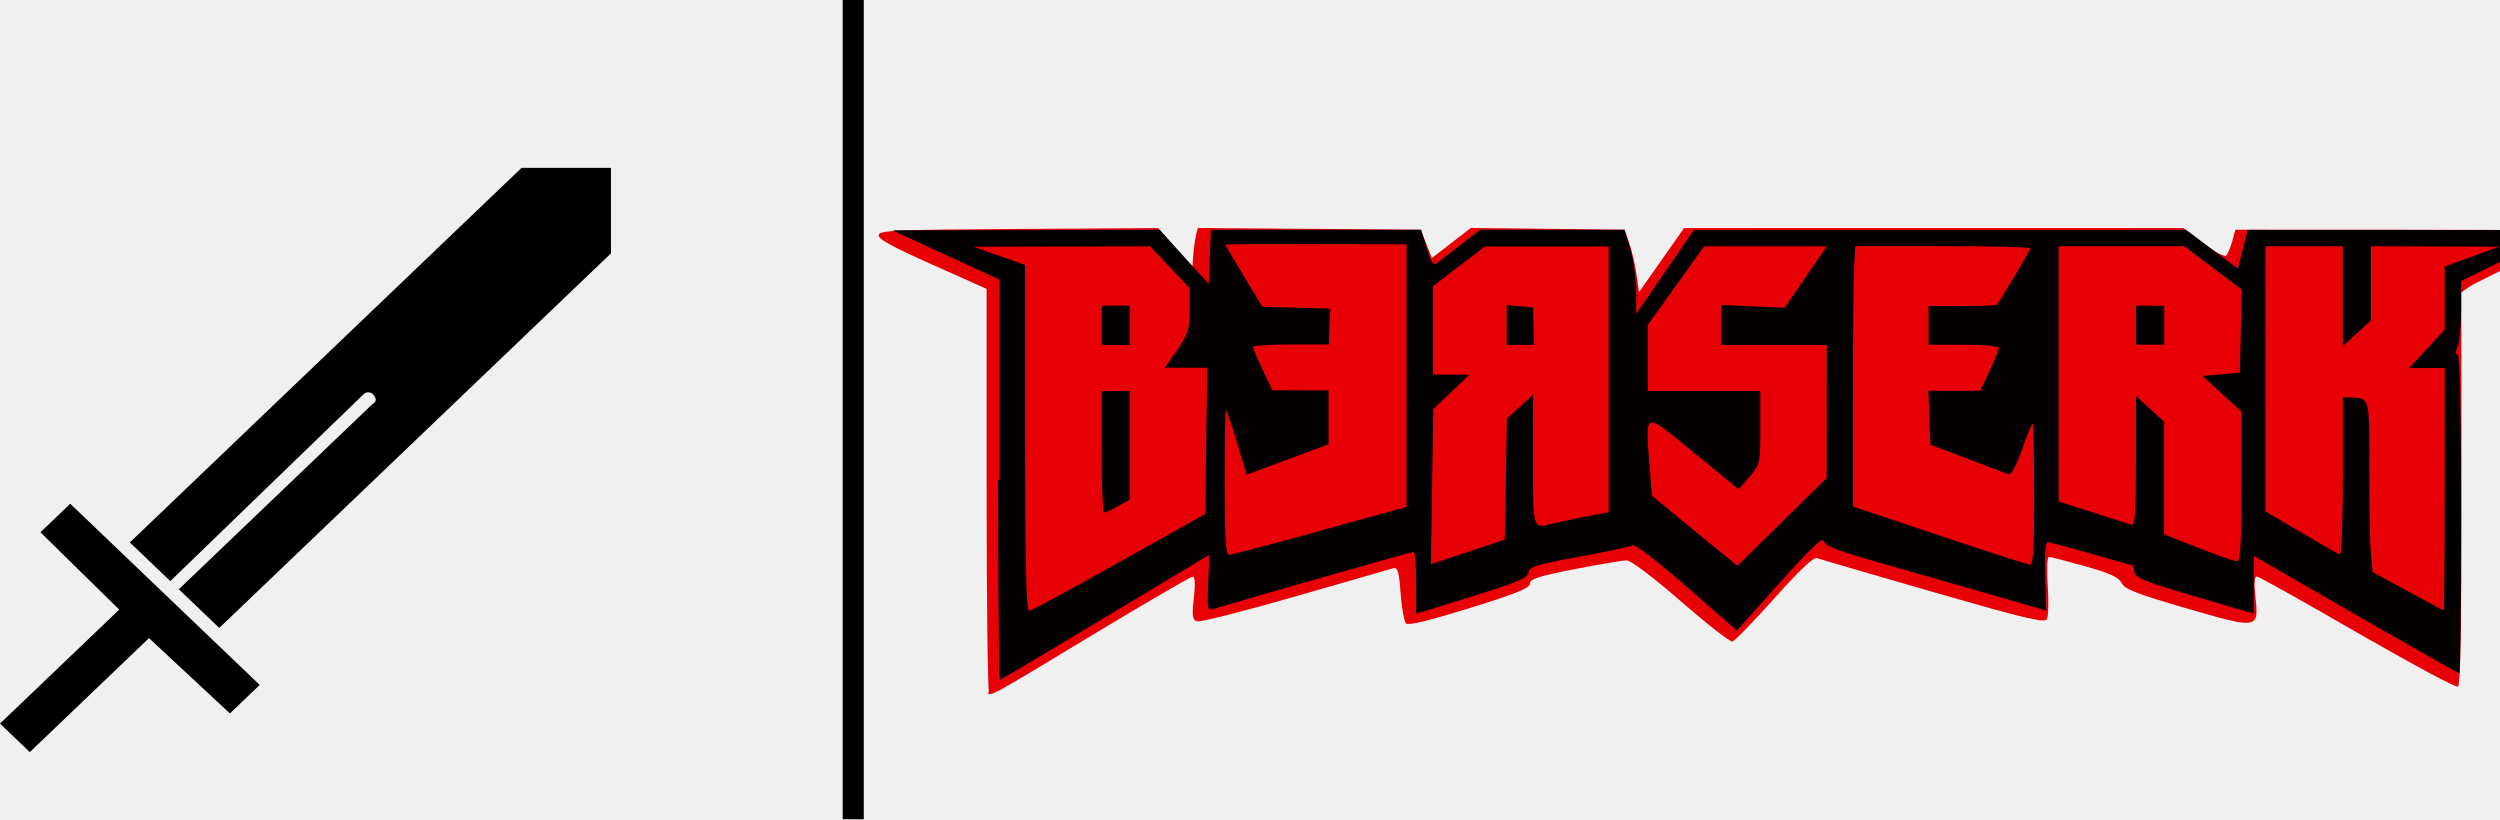
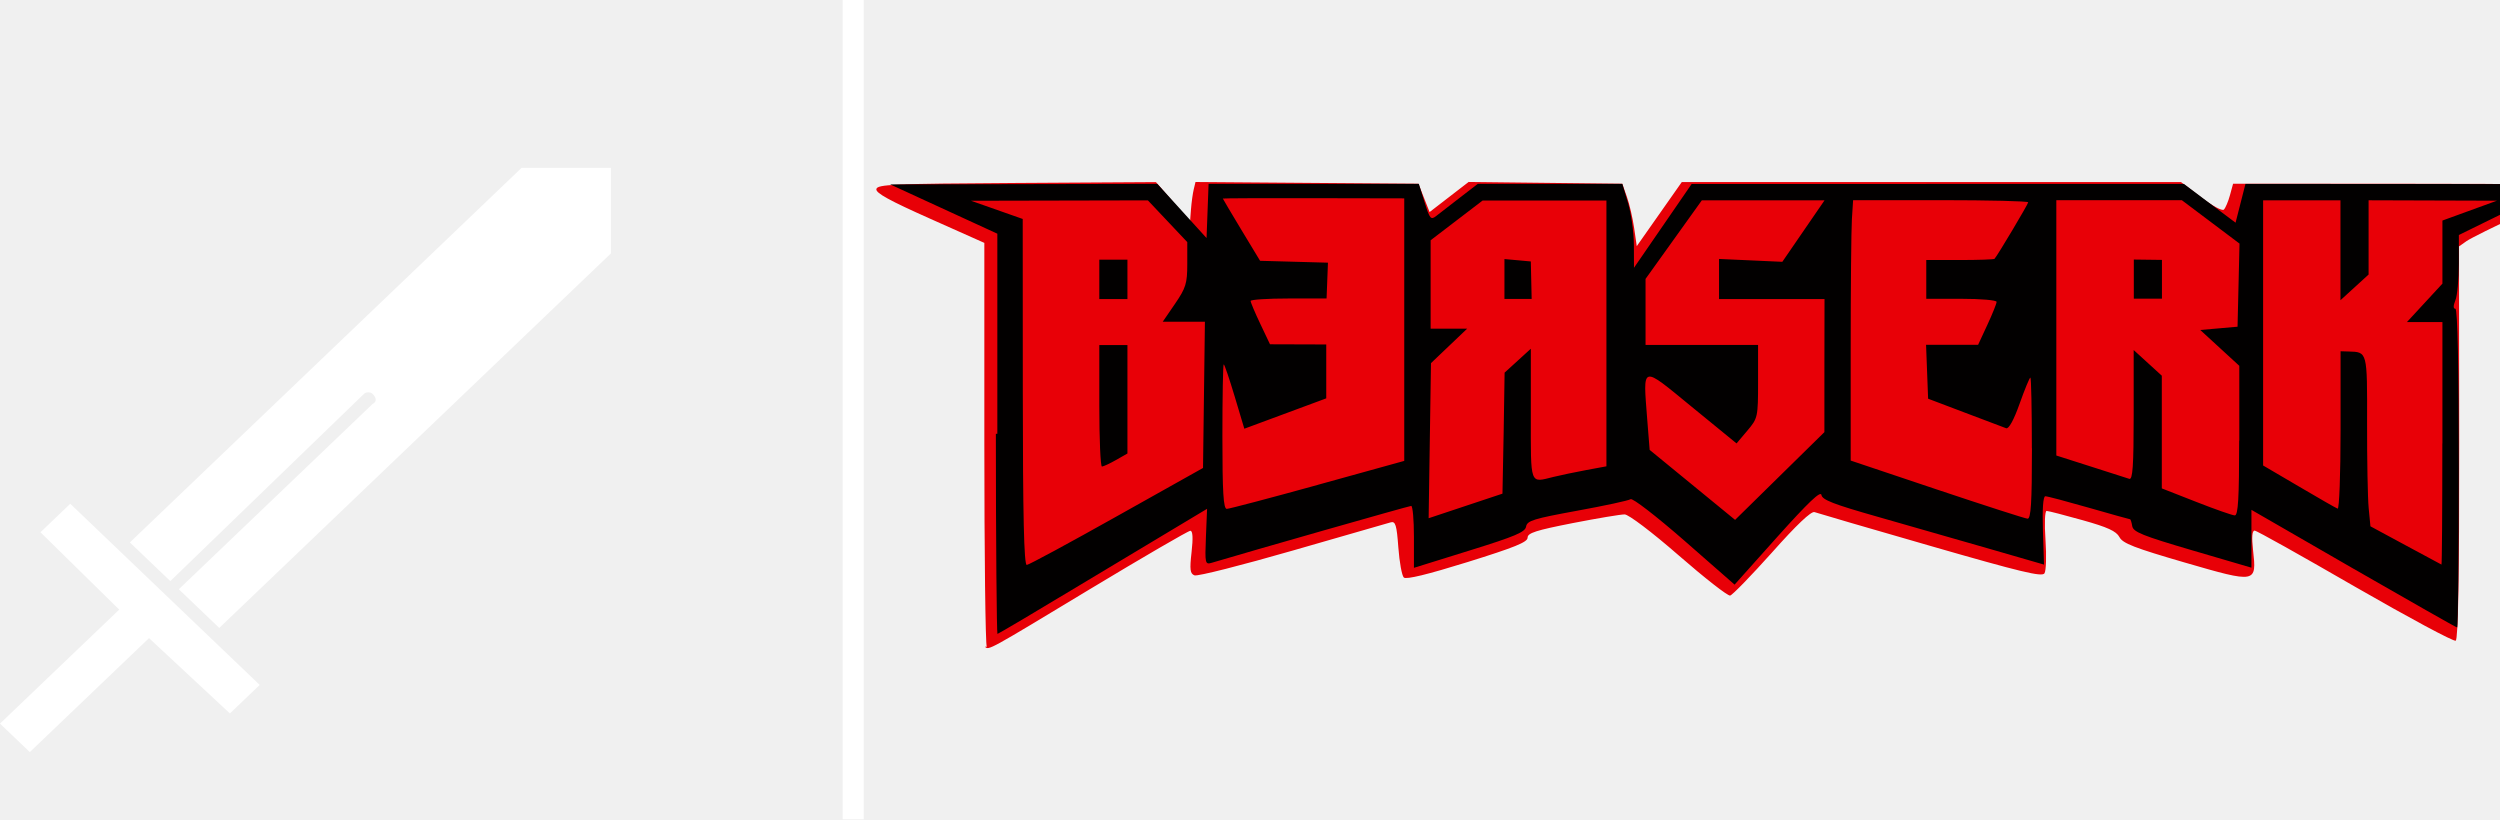
<svg xmlns="http://www.w3.org/2000/svg" width="296" height="97" viewBox="0 0 296 97" fill="none">
  <g clip-path="url(#clip0_2_3)">
-     <path d="M27.221 84.47L30.75 81.096L8.318 59.645L4.789 63.019L14.115 72.178L0 85.675L3.529 89.049L17.643 75.552L27.221 84.47V84.47ZM21.172 69.768L25.961 74.347L72.337 30V19.877H61.751L15.375 64.224L20.164 68.804L43.1 46.63C43.352 46.389 43.856 46.389 44.108 46.63C44.612 47.112 44.612 47.594 44.108 47.835L21.172 69.768V69.768Z" fill="black" />
-     <path d="M102.27 0H99.775V97H102.27V0Z" fill="black" />
-     <g clip-path="url(#clip1_2_3)">
-       <path d="M117.106 82.012C116.946 81.863 116.815 71.042 116.815 57.97V34.201L110.363 31.322C105.617 29.209 103.91 28.28 104.035 27.824C104.148 27.276 105.975 27.194 120.645 27.105L137.131 27.003L141.173 31.672L141.284 30.213C141.345 29.411 141.49 28.357 141.606 27.871L141.816 26.991L168.21 27.197L169.533 30.55L174.154 26.987L192.347 27.197L192.896 28.753C193.197 29.609 193.583 31.274 193.754 32.449L194.062 34.589L199.391 27.002H258.505L260.865 28.8C262.181 29.803 263.38 30.449 263.575 30.259C263.768 30.072 264.092 29.305 264.296 28.558L264.667 27.197H284.191C301.301 27.197 303.757 27.27 303.841 27.788C303.925 28.197 302.321 29.138 298.595 30.869C295.635 32.239 292.809 33.643 292.309 33.989L291.418 34.616L291.439 57.841C291.453 73.519 291.319 81.144 291.027 81.299C290.789 81.437 285.448 78.561 279.121 74.919C272.793 71.266 267.464 68.267 267.215 68.267C266.925 68.267 266.861 69.049 267.028 70.543C267.469 74.511 267.444 74.511 258.952 72.048C252.999 70.317 251.583 69.776 251.209 69.029C250.829 68.329 249.818 67.866 246.838 67.03C244.706 66.431 242.791 65.937 242.591 65.937C242.381 65.933 242.321 67.427 242.455 69.36C242.586 71.247 242.531 73.032 242.333 73.328C242.039 73.772 239.561 73.176 228.845 70.084C221.602 67.998 215.44 66.197 215.107 66.077C214.722 65.939 212.976 67.59 210.07 70.862C207.614 73.604 205.366 75.919 205.116 75.958C204.841 76.02 202.102 73.881 199.038 71.212C195.816 68.403 193.085 66.349 192.627 66.349C192.169 66.343 189.405 66.808 186.466 67.38C182.137 68.232 181.138 68.547 181.138 69.099C181.138 69.632 179.601 70.255 174.019 71.994C169.273 73.468 166.775 74.079 166.484 73.822C166.255 73.608 165.964 72.009 165.834 70.27C165.639 67.609 165.496 67.135 164.935 67.287C164.568 67.386 159.357 68.893 153.321 70.632C147.284 72.371 142.081 73.694 141.706 73.565C141.173 73.375 141.115 72.896 141.352 70.811C141.543 69.142 141.494 68.286 141.206 68.286C140.967 68.286 135.67 71.371 129.425 75.133C117.186 82.525 117.352 82.447 116.895 82.019L117.106 82.012Z" fill="#E80007" />
-       <path d="M118.355 56.803V33.111L105.658 27.276L137.296 27.209L143.124 33.628L143.366 27.209H168.261L168.939 29.388C169.555 31.372 169.68 31.516 170.321 31.01C170.709 30.704 171.974 29.723 173.136 28.832L175.242 27.209H192.352L193.03 29.474C193.404 30.718 193.713 32.952 193.722 34.453L193.732 37.149L200.56 27.229L258.841 27.219L264.961 31.81L266.131 27.219L303.681 27.237L291.4 33.267L291.397 36.644C291.395 38.504 291.21 40.472 290.987 41.001C290.723 41.651 290.723 42.001 290.987 42.001C291.245 42.001 291.393 48.887 291.393 60.869C291.393 71.256 291.303 79.737 291.193 79.737C291.083 79.737 285.573 76.597 278.912 72.773L266.84 65.81V72.657L259.846 70.606C253.934 68.871 252.852 68.432 252.727 67.739C252.654 67.292 252.538 66.922 252.469 66.922C252.4 66.922 250.212 66.311 247.598 65.561C244.992 64.814 242.686 64.199 242.436 64.199C242.177 64.198 242.069 65.724 242.15 68.245L242.28 72.291L235.703 70.389C232.081 69.342 226.169 67.65 222.589 66.63C217.386 65.152 216.012 64.627 215.929 64.043C215.839 63.518 214.372 64.923 210.725 68.984L205.646 74.664L199.693 69.451C196.363 66.549 193.532 64.355 193.324 64.549C193.095 64.708 190.247 65.323 186.996 65.915C181.834 66.86 181.084 67.09 180.96 67.786C180.855 68.443 179.682 68.941 174.257 70.626L167.68 72.672V69.007C167.68 66.992 167.534 65.343 167.355 65.343C167.106 65.343 148.164 70.75 143.751 72.073C142.956 72.313 142.923 72.175 143.052 69.004L143.187 65.685L140.348 67.389C138.787 68.327 133.229 71.668 128.026 74.781C122.822 77.92 118.451 80.499 118.368 80.499C118.284 80.499 118.18 69.84 118.18 56.807L118.355 56.803ZM132.509 66.568L142.708 60.849L142.932 43.537H137.936L139.389 41.417C140.676 39.538 140.842 39.001 140.842 36.71V34.107L136.18 29.167L115.24 29.212L121.359 31.367L121.369 51.869C121.377 66.536 121.509 72.332 121.84 72.332C122.092 72.316 126.877 69.73 132.497 66.575L132.509 66.568ZM130.427 53.496V46.3H133.758V59.138L132.405 59.908C131.66 60.332 130.91 60.678 130.74 60.682C130.568 60.683 130.427 57.445 130.427 53.485V53.496ZM130.427 38.519V36.185H133.758V40.853H130.427V38.519ZM289.453 57.97V43.576H285.248L289.453 39.025V31.555L295.905 29.206L280.711 29.157V37.949L277.38 40.987V29.161H268.222V60.556L272.468 63.045C274.795 64.415 276.839 65.593 277.047 65.667C277.237 65.739 277.392 61.583 277.392 56.408V47.033L278.329 47.06C280.581 47.126 280.552 47.007 280.531 55.541C280.522 59.898 280.607 64.45 280.722 65.617L280.93 67.757L285.093 70.005C287.383 71.242 289.298 72.269 289.339 72.289C289.397 72.309 289.443 65.831 289.443 57.934L289.453 57.97ZM178.301 56.722L178.414 49.563L181.52 46.731V54.512C181.52 63.071 181.355 62.604 184.226 61.904C185.025 61.706 186.761 61.343 188.077 61.098L190.47 60.655V29.182H175.817L169.655 33.889V44.354H173.985L169.697 48.439L169.42 66.801L178.162 63.891L178.301 56.722ZM178.397 38.476V36.115L181.519 36.399L181.618 40.834H178.396L178.397 38.476ZM216.28 48.708L216.293 40.849H203.804V36.103L211.297 36.441L216.293 29.166H201.764L195.103 38.464V46.283H208.424V50.601C208.424 54.842 208.399 54.959 207.151 56.437L205.877 57.942L200.59 53.624C194.512 48.645 194.803 48.567 195.303 55.122L195.589 58.709L205.705 66.995L216.279 56.608L216.28 48.708ZM240.841 58.511C240.841 53.921 240.763 50.147 240.667 50.147C240.572 50.147 239.997 51.536 239.394 53.236C238.707 55.169 238.107 56.259 237.799 56.146C237.527 56.047 235.339 55.22 232.928 54.306L228.557 52.648L228.315 46.268H234.477L235.571 43.907C236.175 42.608 236.666 41.382 236.666 41.184C236.666 40.983 234.806 40.82 232.503 40.82H228.34V36.23H232.316C234.502 36.23 236.35 36.166 236.421 36.088C236.79 35.683 240.409 29.591 240.409 29.396C240.409 29.257 235.746 29.143 230.043 29.143H219.677L219.534 31.38C219.456 32.609 219.392 39.549 219.392 46.785V59.974L229.591 63.397C235.211 65.28 240.04 66.836 240.331 66.856C240.733 66.883 240.852 64.976 240.852 58.53L240.841 58.511ZM265.403 57.624V48.754L260.782 44.514L265.195 44.125L265.427 34.282L258.6 29.147H243.738V59.375L247.797 60.67C250.029 61.382 252.085 62.044 252.377 62.137C252.782 62.272 252.897 60.6 252.897 54.59V46.887L256.227 49.925V63.269L260.286 64.86C262.518 65.735 264.574 66.459 264.865 66.467C265.267 66.477 265.386 64.456 265.386 57.597L265.403 57.624ZM252.914 38.484V36.173L256.244 36.216V40.806H252.914V38.484ZM156.333 62.837L166.532 60.013V28.929L155.792 28.908C149.88 28.896 145.051 28.916 145.051 28.953C145.051 28.99 146.046 30.661 147.258 32.672L149.464 36.321L157.499 36.543L157.335 40.784L152.839 40.784C150.379 40.784 148.343 40.915 148.343 41.076C148.341 41.236 148.856 42.457 149.488 43.787L150.637 46.207L157.298 46.228V52.608L147.598 56.203L146.458 52.39C145.829 50.293 145.246 48.578 145.159 48.578C145.071 48.578 145.001 52.429 145.001 57.136C145.001 63.711 145.121 65.695 145.522 65.695C145.808 65.689 150.642 64.415 156.262 62.863L156.333 62.837Z" fill="#020000" />
-     </g>
+     <path d="M27.221 84.47L30.75 81.096L8.318 59.645L4.789 63.019L14.115 72.178L0 85.675L3.529 89.049L17.643 75.552L27.221 84.47ZM21.172 69.768L25.961 74.347L72.337 30V19.877H61.751L15.375 64.224L20.164 68.804L43.1 46.63C43.352 46.389 43.856 46.389 44.108 46.63C44.612 47.112 44.612 47.594 44.108 47.835L21.172 69.768Z" fill="white" />
+     <path d="M102.27 0H99.775V97H102.27V0Z" fill="white" />
+     <path d="M116.836 76.57C116.676 76.42 116.546 65.599 116.546 52.528V28.758L110.093 25.879C105.347 23.767 103.64 22.837 103.765 22.382C103.878 21.833 105.705 21.752 120.375 21.662L136.861 21.561L140.903 26.229L141.014 24.77C141.075 23.969 141.22 22.914 141.336 22.428L141.547 21.549L167.94 21.754L169.264 25.108L173.885 21.544L192.077 21.754L192.626 23.31C192.928 24.166 193.313 25.831 193.484 27.006L193.792 29.146L199.121 21.56H258.235L260.596 23.357C261.911 24.361 263.11 25.007 263.306 24.816C263.498 24.63 263.822 23.863 264.026 23.116L264.397 21.754H283.922C301.031 21.754 303.488 21.827 303.571 22.346C303.655 22.754 302.051 23.696 298.326 25.427C295.366 26.796 292.539 28.201 292.039 28.547L291.149 29.173L291.169 52.398C291.183 68.076 291.049 75.701 290.757 75.857C290.519 75.994 285.179 73.118 278.851 69.477C272.523 65.824 267.195 62.824 266.945 62.824C266.656 62.824 266.591 63.606 266.758 65.1C267.2 69.068 267.174 69.068 258.682 66.606C252.729 64.874 251.314 64.334 250.939 63.587C250.56 62.886 249.549 62.423 246.568 61.587C244.436 60.988 242.522 60.494 242.322 60.494C242.111 60.491 242.052 61.984 242.186 63.917C242.316 65.804 242.261 67.59 242.064 67.885C241.77 68.329 239.291 67.734 228.576 64.641C221.332 62.556 215.171 60.755 214.838 60.634C214.452 60.496 212.706 62.147 209.801 65.419C207.344 68.162 205.096 70.476 204.847 70.515C204.571 70.578 201.833 68.438 198.769 65.769C195.547 62.96 192.816 60.906 192.358 60.906C191.9 60.9 189.136 61.365 186.196 61.937C181.867 62.789 180.868 63.104 180.868 63.657C180.868 64.19 179.332 64.812 173.749 66.551C169.003 68.026 166.506 68.636 166.214 68.38C165.985 68.166 165.694 66.567 165.565 64.828C165.37 62.167 165.227 61.692 164.666 61.844C164.298 61.944 159.087 63.451 153.051 65.189C147.015 66.928 141.811 68.251 141.436 68.123C140.903 67.932 140.845 67.454 141.082 65.368C141.273 63.7 141.224 62.844 140.937 62.844C140.697 62.844 135.4 65.929 129.155 69.691C116.916 77.082 117.083 77.004 116.625 76.576L116.836 76.57Z" fill="#E80007" />
+     <path d="M118.085 51.361V27.669L105.388 21.833L137.027 21.767L142.855 28.186L143.097 21.767H167.991L168.67 23.945C169.286 25.929 169.411 26.073 170.052 25.568C170.439 25.262 171.705 24.28 172.866 23.389L174.972 21.767H192.082L192.761 24.031C193.134 25.276 193.444 27.509 193.452 29.011L193.463 31.706L200.29 21.786L258.572 21.777L264.691 26.367L265.861 21.777L303.411 21.795L291.13 27.825L291.127 31.201C291.125 33.061 290.941 35.029 290.718 35.559C290.454 36.208 290.454 36.558 290.718 36.558C290.976 36.558 291.124 43.444 291.124 55.426C291.124 65.814 291.034 74.294 290.923 74.294C290.813 74.294 285.303 71.155 278.643 67.331L266.57 60.367V67.214L259.576 65.164C253.665 63.429 252.582 62.989 252.457 62.297C252.384 61.849 252.268 61.48 252.199 61.48C252.13 61.48 249.943 60.869 247.328 60.118C244.722 59.371 242.416 58.757 242.166 58.757C241.907 58.755 241.799 60.282 241.88 62.802L242.01 66.848L235.433 64.946C231.811 63.899 225.9 62.207 222.32 61.188C217.116 59.71 215.742 59.184 215.659 58.601C215.57 58.076 214.102 59.48 210.455 63.541L205.376 69.221L199.423 64.008C196.093 61.106 193.262 58.912 193.054 59.107C192.825 59.266 189.978 59.881 186.726 60.472C181.564 61.417 180.815 61.647 180.69 62.343C180.586 63.001 179.412 63.499 173.988 65.183L167.41 67.23V63.565C167.41 61.55 167.264 59.9 167.086 59.9C166.836 59.9 147.894 65.308 143.482 66.63C142.687 66.871 142.653 66.733 142.782 63.561L142.918 60.243L140.078 61.947C138.517 62.884 132.96 66.226 127.756 69.338C122.552 72.478 118.181 75.057 118.098 75.057C118.015 75.057 117.91 64.397 117.91 51.365L118.085 51.361ZM132.239 61.125L142.438 55.407L142.662 38.095H137.667L139.12 35.974C140.406 34.096 140.573 33.559 140.573 31.267V28.665L135.91 23.724L114.97 23.77L121.09 25.925L121.1 46.427C121.107 61.093 121.24 66.89 121.57 66.89C121.823 66.873 126.607 64.287 132.227 61.132L132.239 61.125ZM130.158 48.054V40.857H133.488V53.695L132.135 54.465C131.39 54.889 130.641 55.235 130.47 55.239C130.298 55.24 130.158 52.003 130.158 48.042V48.054ZM130.158 33.076V30.742H133.488V35.41H130.158V33.076ZM289.183 52.528V38.134H284.979L289.183 33.582V26.113L295.636 23.763L280.441 23.714V32.506L277.111 35.545V23.718H267.952V55.113L272.198 57.603C274.525 58.972 276.569 60.151 276.778 60.225C276.967 60.296 277.123 56.14 277.123 50.966V41.59L278.059 41.617C280.311 41.683 280.282 41.565 280.262 50.098C280.252 54.456 280.338 59.007 280.452 60.174L280.66 62.314L284.823 64.562C287.113 65.8 289.028 66.827 289.07 66.846C289.127 66.867 289.174 60.388 289.174 52.491L289.183 52.528ZM178.032 51.279L178.145 44.121L181.25 41.289V49.069C181.25 57.628 181.085 57.161 183.956 56.461C184.755 56.264 186.491 55.901 187.807 55.656L190.201 55.212V23.739H175.547L169.386 28.447V38.912H173.715L169.427 42.996L169.15 61.359L177.892 58.449L178.032 51.279ZM178.127 33.033V30.672L181.249 30.956L181.348 35.391H178.126L178.127 33.033ZM216.01 43.265L216.023 35.407H203.534V30.66L211.027 30.998L216.023 23.723H201.494L194.833 33.021V40.84H208.155V45.159C208.155 49.399 208.129 49.516 206.881 50.994L205.607 52.5L200.32 48.181C194.242 43.202 194.534 43.124 195.033 49.679L195.319 53.266L205.435 61.553L216.009 51.165L216.01 43.265ZM240.572 53.069C240.572 48.478 240.493 44.704 240.398 44.704C240.302 44.704 239.727 46.093 239.124 47.793C238.437 49.727 237.837 50.816 237.529 50.703C237.258 50.604 235.069 49.777 232.659 48.863L228.288 47.206L228.046 40.826H234.207L235.302 38.464C235.905 37.165 236.397 35.94 236.397 35.741C236.397 35.54 234.536 35.378 232.234 35.378H228.071V30.787H232.046C234.232 30.787 236.08 30.723 236.151 30.645C236.521 30.241 240.139 24.148 240.139 23.954C240.139 23.815 235.477 23.7 229.773 23.7H219.408L219.265 25.937C219.187 27.166 219.122 34.107 219.122 41.343V54.531L229.321 57.954C234.941 59.837 239.77 61.393 240.062 61.413C240.463 61.44 240.582 59.534 240.582 53.088L240.572 53.069ZM265.133 52.181V43.312L260.512 39.071L264.925 38.682L265.158 28.84L258.331 23.704H243.469V53.932L247.528 55.228C249.759 55.94 251.816 56.601 252.107 56.694C252.512 56.829 252.627 55.158 252.627 49.147V41.444L255.958 44.483V57.826L260.017 59.417C262.248 60.293 264.304 61.016 264.596 61.024C264.997 61.034 265.116 59.013 265.116 52.154L265.133 52.181ZM252.644 33.041V30.73L255.975 30.773V35.364H252.644V33.041ZM156.063 57.395L166.263 54.57V23.487L155.522 23.465C149.611 23.453 144.782 23.474 144.782 23.51C144.782 23.547 145.777 25.218 146.988 27.23L149.194 30.879L157.229 31.101L157.066 35.341L152.57 35.341C150.11 35.341 148.074 35.473 148.074 35.633C148.071 35.793 148.586 37.014 149.219 38.345L150.368 40.764L157.028 40.785V47.165L147.329 50.76L146.188 46.948C145.559 44.851 144.977 43.135 144.889 43.135C144.802 43.135 144.732 46.986 144.732 51.694C144.732 58.268 144.851 60.252 145.252 60.252C145.539 60.247 150.373 58.972 155.993 57.42L156.063 57.395Z" fill="#020000" />
  </g>
  <defs>
    <clipPath id="clip0_2_3">
      <rect width="296" height="97" fill="white" />
    </clipPath>
-     <clipPath id="clip1_2_3">
-       <rect width="202.876" height="57.246" fill="white" transform="translate(102.27 25.4426)" />
-     </clipPath>
  </defs>
</svg>
